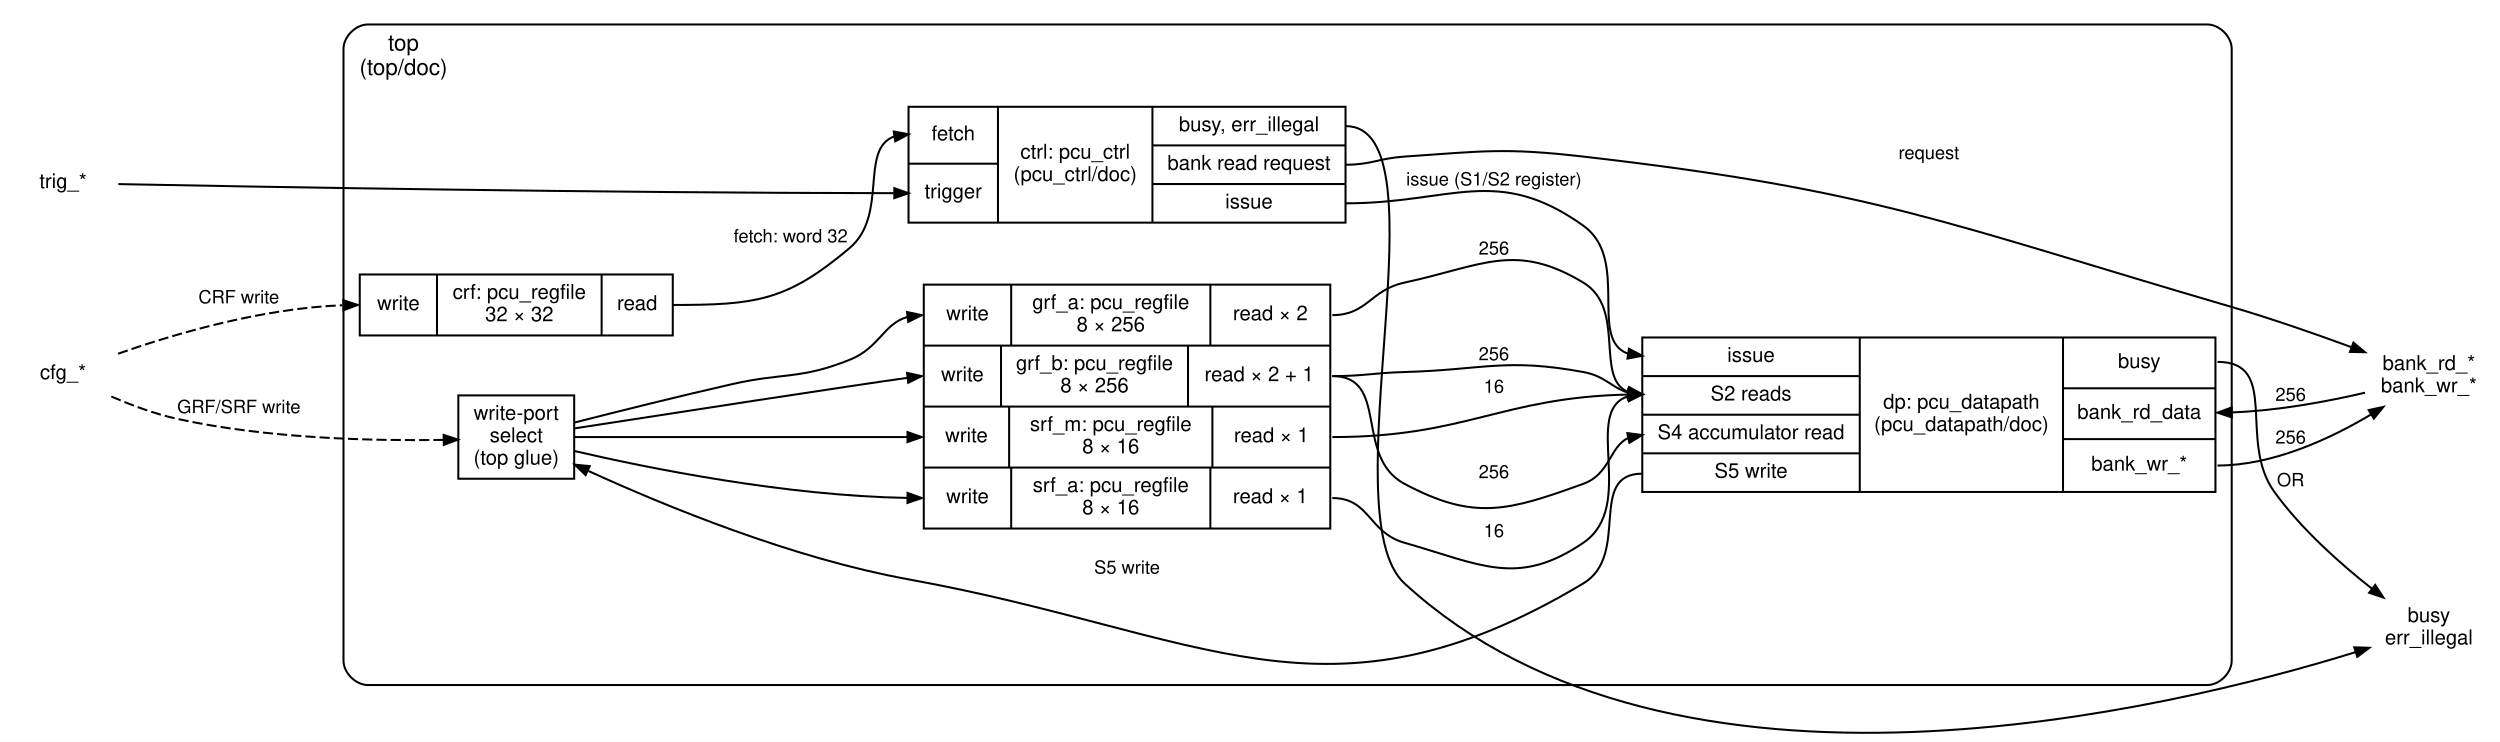
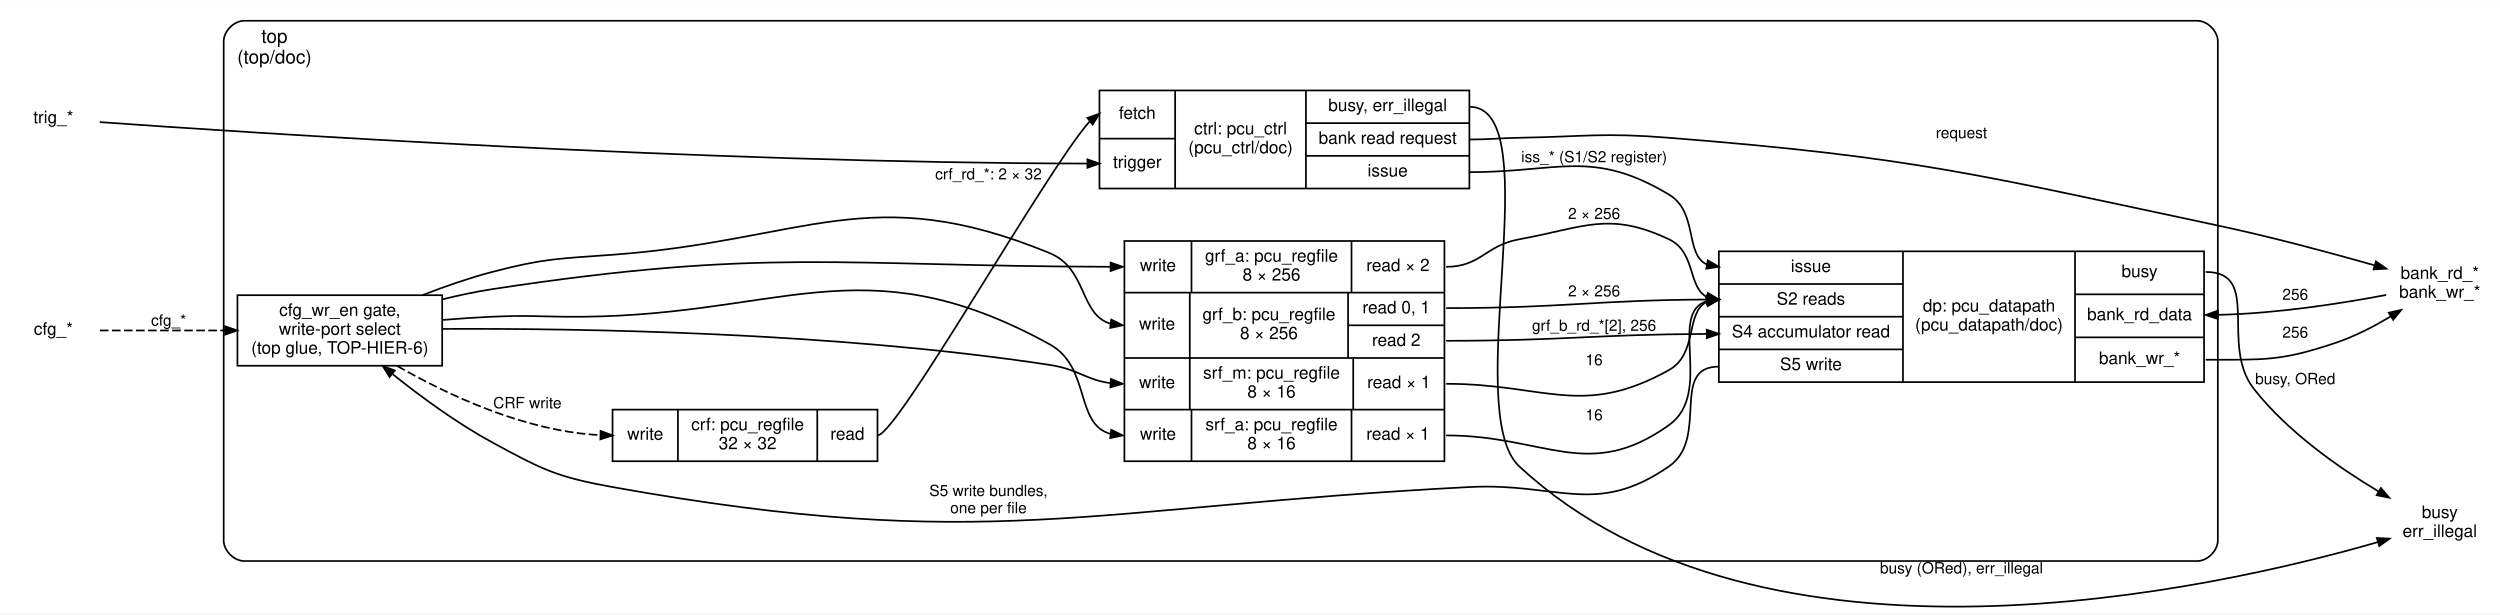
- <svg xmlns="http://www.w3.org/2000/svg" width="1230pt" height="365pt" viewBox="0.00 0.00 1230.00 364.92">
-   <g id="graph0" class="graph" transform="scale(1 1) rotate(0) translate(4 360.92)">
-     <polygon fill="white" stroke="transparent" points="-4,4 -4,-360.92 1226,-360.92 1226,4 -4,4" />
+ <svg xmlns="http://www.w3.org/2000/svg" width="1453pt" height="357pt" viewBox="0.00 0.00 1453.00 356.86">
+   <g id="graph0" class="graph" transform="scale(1 1) rotate(0) translate(4 352.86)">
+     <polygon fill="white" stroke="transparent" points="-4,4 -4,-352.86 1449,-352.86 1449,4 -4,4" />
    <g id="clust1" class="cluster">
-       <path fill="none" stroke="black" d="M177,-23.92C177,-23.92 1082,-23.92 1082,-23.92 1088,-23.92 1094,-29.92 1094,-35.92 1094,-35.92 1094,-336.92 1094,-336.92 1094,-342.92 1088,-348.92 1082,-348.92 1082,-348.92 177,-348.92 177,-348.92 171,-348.92 165,-342.92 165,-336.92 165,-336.92 165,-35.92 165,-35.92 165,-29.92 171,-23.92 177,-23.92" />
-       <text text-anchor="middle" x="194.5" y="-336.12" font-family="Helvetica,sans-Serif" font-size="11.00">top</text>
-       <text text-anchor="middle" x="194.5" y="-324.12" font-family="Helvetica,sans-Serif" font-size="11.00">(top/doc)</text>
+       <path fill="none" stroke="black" d="M138,-26.86C138,-26.86 1273,-26.86 1273,-26.86 1279,-26.86 1285,-32.86 1285,-38.86 1285,-38.86 1285,-328.86 1285,-328.86 1285,-334.86 1279,-340.86 1273,-340.86 1273,-340.86 138,-340.86 138,-340.86 132,-340.86 126,-334.86 126,-328.86 126,-328.86 126,-38.86 126,-38.86 126,-32.86 132,-26.86 138,-26.86" />
+       <text text-anchor="middle" x="155.5" y="-328.06" font-family="Helvetica,sans-Serif" font-size="11.00">top</text>
+       <text text-anchor="middle" x="155.5" y="-316.06" font-family="Helvetica,sans-Serif" font-size="11.00">(top/doc)</text>
    </g>
    <g id="node1" class="node">
-       <text text-anchor="middle" x="27" y="-268.42" font-family="Helvetica,sans-Serif" font-size="10.00">trig_*</text>
+       <text text-anchor="middle" x="27" y="-281.36" font-family="Helvetica,sans-Serif" font-size="10.00">trig_*</text>
    </g>
    <g id="node7" class="node">
-       <polygon fill="none" stroke="black" points="443,-251.42 443,-308.42 658,-308.42 658,-251.42 443,-251.42" />
-       <text text-anchor="middle" x="465" y="-291.92" font-family="Helvetica,sans-Serif" font-size="10.00">fetch</text>
-       <polyline fill="none" stroke="black" points="443,-280.42 487,-280.42 " />
-       <text text-anchor="middle" x="465" y="-263.42" font-family="Helvetica,sans-Serif" font-size="10.00">trigger</text>
-       <polyline fill="none" stroke="black" points="487,-251.42 487,-308.42 " />
-       <text text-anchor="middle" x="525" y="-282.92" font-family="Helvetica,sans-Serif" font-size="10.00">ctrl: pcu_ctrl</text>
-       <text text-anchor="middle" x="525" y="-271.92" font-family="Helvetica,sans-Serif" font-size="10.00">(pcu_ctrl/doc)</text>
-       <polyline fill="none" stroke="black" points="563,-251.42 563,-308.42 " />
-       <text text-anchor="middle" x="610.5" y="-296.42" font-family="Helvetica,sans-Serif" font-size="10.00">busy, err_illegal</text>
-       <polyline fill="none" stroke="black" points="563,-289.42 658,-289.42 " />
-       <text text-anchor="middle" x="610.5" y="-277.42" font-family="Helvetica,sans-Serif" font-size="10.00">bank read request</text>
-       <polyline fill="none" stroke="black" points="563,-270.42 658,-270.42 " />
-       <text text-anchor="middle" x="610.5" y="-258.42" font-family="Helvetica,sans-Serif" font-size="10.00">issue</text>
+       <polygon fill="none" stroke="black" points="635,-243.36 635,-300.36 850,-300.36 850,-243.36 635,-243.36" />
+       <text text-anchor="middle" x="657" y="-283.86" font-family="Helvetica,sans-Serif" font-size="10.00">fetch</text>
+       <polyline fill="none" stroke="black" points="635,-272.36 679,-272.36 " />
+       <text text-anchor="middle" x="657" y="-255.36" font-family="Helvetica,sans-Serif" font-size="10.00">trigger</text>
+       <polyline fill="none" stroke="black" points="679,-243.36 679,-300.36 " />
+       <text text-anchor="middle" x="717" y="-274.86" font-family="Helvetica,sans-Serif" font-size="10.00">ctrl: pcu_ctrl</text>
+       <text text-anchor="middle" x="717" y="-263.86" font-family="Helvetica,sans-Serif" font-size="10.00">(pcu_ctrl/doc)</text>
+       <polyline fill="none" stroke="black" points="755,-243.36 755,-300.36 " />
+       <text text-anchor="middle" x="802.5" y="-288.36" font-family="Helvetica,sans-Serif" font-size="10.00">busy, err_illegal</text>
+       <polyline fill="none" stroke="black" points="755,-281.36 850,-281.36 " />
+       <text text-anchor="middle" x="802.5" y="-269.36" font-family="Helvetica,sans-Serif" font-size="10.00">bank read request</text>
+       <polyline fill="none" stroke="black" points="755,-262.36 850,-262.36 " />
+       <text text-anchor="middle" x="802.5" y="-250.36" font-family="Helvetica,sans-Serif" font-size="10.00">issue</text>
    </g>
    <g id="edge3" class="edge">
-       <path fill="none" stroke="black" d="M54.22,-270.38C118.67,-269.11 290.19,-266.02 435.66,-265.92" />
-       <polygon fill="black" stroke="black" points="436,-268.37 443,-265.92 436,-263.47 436,-268.37" />
+       <path fill="none" stroke="black" d="M54.01,-281.95C137.14,-276.01 403.99,-258.25 627.73,-257.87" />
+       <polygon fill="black" stroke="black" points="628,-260.32 635,-257.86 628,-255.42 628,-260.32" />
    </g>
    <g id="node2" class="node">
-       <text text-anchor="middle" x="27" y="-174.42" font-family="Helvetica,sans-Serif" font-size="10.00">cfg_*</text>
+       <text text-anchor="middle" x="27" y="-158.36" font-family="Helvetica,sans-Serif" font-size="10.00">cfg_*</text>
+     </g>
+     <g id="node6" class="node">
+       <polygon fill="none" stroke="black" points="253,-181.36 134,-181.36 134,-140.36 253,-140.36 253,-181.36" />
+       <text text-anchor="middle" x="193.5" y="-169.36" font-family="Helvetica,sans-Serif" font-size="10.00">cfg_wr_en gate,</text>
+       <text text-anchor="middle" x="193.5" y="-158.36" font-family="Helvetica,sans-Serif" font-size="10.00">write-port select</text>
+       <text text-anchor="middle" x="193.5" y="-147.36" font-family="Helvetica,sans-Serif" font-size="10.00">(top glue, TOP-HIER-6)</text>
+     </g>
+     <g id="edge1" class="edge">
+       <path fill="none" stroke="black" stroke-dasharray="5,2" d="M54.07,-160.86C73.61,-160.86 101.26,-160.86 126.71,-160.86" />
+       <polygon fill="black" stroke="black" points="126.83,-163.31 133.83,-160.86 126.83,-158.41 126.83,-163.31" />
+       <text text-anchor="middle" x="94" y="-163.66" font-family="Helvetica,sans-Serif" font-size="9.00">cfg_*</text>
+     </g>
+     <g id="node3" class="node">
+       <text text-anchor="middle" x="1414" y="-190.86" font-family="Helvetica,sans-Serif" font-size="10.00">bank_rd_*</text>
+       <text text-anchor="middle" x="1414" y="-179.86" font-family="Helvetica,sans-Serif" font-size="10.00">bank_wr_*</text>
+     </g>
+     <g id="node4" class="node">
+       <text text-anchor="middle" x="1414" y="-51.86" font-family="Helvetica,sans-Serif" font-size="10.00">busy</text>
+       <text text-anchor="middle" x="1414" y="-40.86" font-family="Helvetica,sans-Serif" font-size="10.00">err_illegal</text>
    </g>
    <g id="node5" class="node">
-       <polygon fill="none" stroke="black" points="173,-195.92 173,-225.92 327,-225.92 327,-195.92 173,-195.92" />
-       <text text-anchor="middle" x="192" y="-208.42" font-family="Helvetica,sans-Serif" font-size="10.00">write</text>
-       <polyline fill="none" stroke="black" points="211,-195.92 211,-225.92 " />
-       <text text-anchor="middle" x="251.5" y="-213.92" font-family="Helvetica,sans-Serif" font-size="10.00">crf: pcu_regfile</text>
-       <text text-anchor="middle" x="251.5" y="-202.92" font-family="Helvetica,sans-Serif" font-size="10.00">32 × 32</text>
-       <polyline fill="none" stroke="black" points="292,-195.92 292,-225.92 " />
-       <text text-anchor="middle" x="309.5" y="-208.42" font-family="Helvetica,sans-Serif" font-size="10.00">read</text>
-     </g>
-     <g id="edge1" class="edge">
-       <path fill="none" stroke="black" stroke-dasharray="5,2" d="M54.1,-186.93C80.95,-196.37 124.4,-209.29 164.55,-210.78" />
-       <polygon fill="black" stroke="black" points="164.96,-213.23 172,-210.92 165.05,-208.33 164.96,-213.23" />
-       <text text-anchor="middle" x="113.5" y="-211.72" font-family="Helvetica,sans-Serif" font-size="9.00">CRF write</text>
-     </g>
-     <g id="node6" class="node">
-       <polygon fill="none" stroke="black" points="278.5,-166.42 221.5,-166.42 221.5,-125.42 278.5,-125.42 278.5,-166.42" />
-       <text text-anchor="middle" x="250" y="-154.42" font-family="Helvetica,sans-Serif" font-size="10.00">write-port</text>
-       <text text-anchor="middle" x="250" y="-143.42" font-family="Helvetica,sans-Serif" font-size="10.00">select</text>
-       <text text-anchor="middle" x="250" y="-132.42" font-family="Helvetica,sans-Serif" font-size="10.00">(top glue)</text>
+       <polygon fill="none" stroke="black" points="352,-84.86 352,-114.86 506,-114.86 506,-84.86 352,-84.86" />
+       <text text-anchor="middle" x="371" y="-97.36" font-family="Helvetica,sans-Serif" font-size="10.00">write</text>
+       <polyline fill="none" stroke="black" points="390,-84.86 390,-114.86 " />
+       <text text-anchor="middle" x="430.5" y="-102.86" font-family="Helvetica,sans-Serif" font-size="10.00">crf: pcu_regfile</text>
+       <text text-anchor="middle" x="430.5" y="-91.86" font-family="Helvetica,sans-Serif" font-size="10.00">32 × 32</text>
+       <polyline fill="none" stroke="black" points="471,-84.86 471,-114.86 " />
+       <text text-anchor="middle" x="488.5" y="-97.36" font-family="Helvetica,sans-Serif" font-size="10.00">read</text>
+     </g>
+     <g id="edge4" class="edge">
+       <path fill="none" stroke="black" d="M506,-99.86C517.44,-99.86 603.73,-253.44 629.2,-282.24" />
+       <polygon fill="black" stroke="black" points="628,-284.41 635,-286.86 631.05,-280.58 628,-284.41" />
+       <text text-anchor="middle" x="570.5" y="-248.66" font-family="Helvetica,sans-Serif" font-size="9.00">crf_rd_*: 2 × 32</text>
    </g>
    <g id="edge2" class="edge">
-       <path fill="none" stroke="black" stroke-dasharray="5,2" d="M50.75,-165.88C60.46,-161.68 72.05,-157.33 83,-154.92 127.41,-145.11 180.05,-143.97 213.95,-144.54" />
-       <polygon fill="black" stroke="black" points="214.26,-146.99 221.31,-144.69 214.37,-142.09 214.26,-146.99" />
-       <text text-anchor="middle" x="113.5" y="-157.72" font-family="Helvetica,sans-Serif" font-size="9.00">GRF/SRF write</text>
-     </g>
-     <g id="node3" class="node">
-       <text text-anchor="middle" x="1191" y="-178.92" font-family="Helvetica,sans-Serif" font-size="10.00">bank_rd_*</text>
-       <text text-anchor="middle" x="1191" y="-167.92" font-family="Helvetica,sans-Serif" font-size="10.00">bank_wr_*</text>
-     </g>
-     <g id="node4" class="node">
-       <text text-anchor="middle" x="1191" y="-54.92" font-family="Helvetica,sans-Serif" font-size="10.00">busy</text>
-       <text text-anchor="middle" x="1191" y="-43.92" font-family="Helvetica,sans-Serif" font-size="10.00">err_illegal</text>
-     </g>
-     <g id="edge4" class="edge">
-       <path fill="none" stroke="black" d="M327,-210.92C367.62,-210.92 382.99,-212.68 414,-238.92 433.22,-255.18 418.69,-287.42 435.86,-293.8" />
-       <polygon fill="black" stroke="black" points="435.71,-296.26 443,-294.92 436.46,-291.42 435.71,-296.26" />
-       <text text-anchor="middle" x="385" y="-241.72" font-family="Helvetica,sans-Serif" font-size="9.00">fetch: word 32</text>
+       <path fill="none" stroke="black" stroke-dasharray="5,2" d="M226.88,-140.21C256.15,-123.44 301.19,-102.23 344.74,-100.04" />
+       <polygon fill="black" stroke="black" points="345.06,-102.49 352,-99.86 344.94,-97.59 345.06,-102.49" />
+       <text text-anchor="middle" x="302.5" y="-115.66" font-family="Helvetica,sans-Serif" font-size="9.00">CRF write</text>
    </g>
    <g id="node8" class="node">
-       <polygon fill="none" stroke="black" points="450.5,-100.92 450.5,-220.92 650.5,-220.92 650.5,-100.92 450.5,-100.92" />
-       <text text-anchor="middle" x="472" y="-203.42" font-family="Helvetica,sans-Serif" font-size="10.00">write</text>
-       <polyline fill="none" stroke="black" points="493.5,-190.92 493.5,-220.92 " />
-       <text text-anchor="middle" x="542.5" y="-208.92" font-family="Helvetica,sans-Serif" font-size="10.00">grf_a: pcu_regfile</text>
-       <text text-anchor="middle" x="542.5" y="-197.92" font-family="Helvetica,sans-Serif" font-size="10.00">8 × 256</text>
-       <polyline fill="none" stroke="black" points="591.5,-190.92 591.5,-220.92 " />
-       <text text-anchor="middle" x="621" y="-203.42" font-family="Helvetica,sans-Serif" font-size="10.00">read × 2</text>
-       <polyline fill="none" stroke="black" points="450.5,-190.92 650.5,-190.92 " />
-       <text text-anchor="middle" x="469.5" y="-173.42" font-family="Helvetica,sans-Serif" font-size="10.00">write</text>
-       <polyline fill="none" stroke="black" points="488.5,-160.92 488.5,-190.92 " />
-       <text text-anchor="middle" x="534.5" y="-178.92" font-family="Helvetica,sans-Serif" font-size="10.00">grf_b: pcu_regfile</text>
-       <text text-anchor="middle" x="534.5" y="-167.92" font-family="Helvetica,sans-Serif" font-size="10.00">8 × 256</text>
-       <polyline fill="none" stroke="black" points="580.5,-160.92 580.5,-190.92 " />
-       <text text-anchor="middle" x="615.5" y="-173.42" font-family="Helvetica,sans-Serif" font-size="10.00">read × 2 + 1</text>
-       <polyline fill="none" stroke="black" points="450.5,-160.92 650.5,-160.92 " />
-       <text text-anchor="middle" x="471.5" y="-143.42" font-family="Helvetica,sans-Serif" font-size="10.00">write</text>
-       <polyline fill="none" stroke="black" points="492.5,-130.92 492.5,-160.92 " />
-       <text text-anchor="middle" x="542.5" y="-148.92" font-family="Helvetica,sans-Serif" font-size="10.00">srf_m: pcu_regfile</text>
-       <text text-anchor="middle" x="542.5" y="-137.92" font-family="Helvetica,sans-Serif" font-size="10.00">8 × 16</text>
-       <polyline fill="none" stroke="black" points="592.5,-130.92 592.5,-160.92 " />
-       <text text-anchor="middle" x="621.5" y="-143.42" font-family="Helvetica,sans-Serif" font-size="10.00">read × 1</text>
-       <polyline fill="none" stroke="black" points="450.5,-130.92 650.5,-130.92 " />
-       <text text-anchor="middle" x="472" y="-113.42" font-family="Helvetica,sans-Serif" font-size="10.00">write</text>
-       <polyline fill="none" stroke="black" points="493.5,-100.92 493.5,-130.92 " />
-       <text text-anchor="middle" x="542.5" y="-118.92" font-family="Helvetica,sans-Serif" font-size="10.00">srf_a: pcu_regfile</text>
-       <text text-anchor="middle" x="542.5" y="-107.92" font-family="Helvetica,sans-Serif" font-size="10.00">8 × 16</text>
-       <polyline fill="none" stroke="black" points="591.5,-100.92 591.5,-130.92 " />
-       <text text-anchor="middle" x="621" y="-113.42" font-family="Helvetica,sans-Serif" font-size="10.00">read × 1</text>
+       <polygon fill="none" stroke="black" points="649.5,-84.86 649.5,-212.86 835.5,-212.86 835.5,-84.86 649.5,-84.86" />
+       <text text-anchor="middle" x="669" y="-195.36" font-family="Helvetica,sans-Serif" font-size="10.00">write</text>
+       <polyline fill="none" stroke="black" points="688.5,-182.86 688.5,-212.86 " />
+       <text text-anchor="middle" x="735" y="-200.86" font-family="Helvetica,sans-Serif" font-size="10.00">grf_a: pcu_regfile</text>
+       <text text-anchor="middle" x="735" y="-189.86" font-family="Helvetica,sans-Serif" font-size="10.00">8 × 256</text>
+       <polyline fill="none" stroke="black" points="781.5,-182.86 781.5,-212.86 " />
+       <text text-anchor="middle" x="808.5" y="-195.36" font-family="Helvetica,sans-Serif" font-size="10.00">read × 2</text>
+       <polyline fill="none" stroke="black" points="649.5,-182.86 835.5,-182.86 " />
+       <text text-anchor="middle" x="668.5" y="-161.36" font-family="Helvetica,sans-Serif" font-size="10.00">write</text>
+       <polyline fill="none" stroke="black" points="687.5,-144.86 687.5,-182.86 " />
+       <text text-anchor="middle" x="733.5" y="-166.86" font-family="Helvetica,sans-Serif" font-size="10.00">grf_b: pcu_regfile</text>
+       <text text-anchor="middle" x="733.5" y="-155.86" font-family="Helvetica,sans-Serif" font-size="10.00">8 × 256</text>
+       <polyline fill="none" stroke="black" points="779.5,-144.86 779.5,-182.86 " />
+       <text text-anchor="middle" x="807.5" y="-170.86" font-family="Helvetica,sans-Serif" font-size="10.00">read 0, 1</text>
+       <polyline fill="none" stroke="black" points="779.5,-163.86 835.5,-163.86 " />
+       <text text-anchor="middle" x="807.5" y="-151.86" font-family="Helvetica,sans-Serif" font-size="10.00">read 2</text>
+       <polyline fill="none" stroke="black" points="649.5,-144.86 835.5,-144.86 " />
+       <text text-anchor="middle" x="668.5" y="-127.36" font-family="Helvetica,sans-Serif" font-size="10.00">write</text>
+       <polyline fill="none" stroke="black" points="687.5,-114.86 687.5,-144.86 " />
+       <text text-anchor="middle" x="735" y="-132.86" font-family="Helvetica,sans-Serif" font-size="10.00">srf_m: pcu_regfile</text>
+       <text text-anchor="middle" x="735" y="-121.86" font-family="Helvetica,sans-Serif" font-size="10.00">8 × 16</text>
+       <polyline fill="none" stroke="black" points="782.5,-114.86 782.5,-144.86 " />
+       <text text-anchor="middle" x="809" y="-127.36" font-family="Helvetica,sans-Serif" font-size="10.00">read × 1</text>
+       <polyline fill="none" stroke="black" points="649.5,-114.86 835.5,-114.86 " />
+       <text text-anchor="middle" x="669" y="-97.36" font-family="Helvetica,sans-Serif" font-size="10.00">write</text>
+       <polyline fill="none" stroke="black" points="688.5,-84.86 688.5,-114.86 " />
+       <text text-anchor="middle" x="735" y="-102.86" font-family="Helvetica,sans-Serif" font-size="10.00">srf_a: pcu_regfile</text>
+       <text text-anchor="middle" x="735" y="-91.86" font-family="Helvetica,sans-Serif" font-size="10.00">8 × 16</text>
+       <polyline fill="none" stroke="black" points="781.5,-84.86 781.5,-114.86 " />
+       <text text-anchor="middle" x="808.5" y="-97.36" font-family="Helvetica,sans-Serif" font-size="10.00">read × 1</text>
    </g>
    <g id="edge5" class="edge">
-       <path fill="none" stroke="black" d="M278.56,-153.05C299.7,-158.45 329.63,-165.93 356,-171.92 381.67,-177.75 389.55,-174.17 414,-183.92 428.68,-189.77 430.64,-201.61 442.36,-204.99" />
-       <polygon fill="black" stroke="black" points="442.24,-207.45 449.5,-205.92 442.87,-202.59 442.24,-207.45" />
+       <path fill="none" stroke="black" d="M253.4,-179.01C262.89,-181.36 272.66,-183.43 282,-184.86 440.76,-209.11 484.24,-198.19 641.41,-197.87" />
+       <polygon fill="black" stroke="black" points="641.5,-200.32 648.5,-197.86 641.5,-195.42 641.5,-200.32" />
    </g>
    <g id="edge6" class="edge">
-       <path fill="none" stroke="black" d="M278.72,-150.21C325.19,-157.41 416.3,-171.45 442.45,-175.06" />
-       <polygon fill="black" stroke="black" points="442.26,-177.5 449.5,-175.92 442.85,-172.64 442.26,-177.5" />
+       <path fill="none" stroke="black" d="M241.53,-181.4C254.45,-186.42 268.6,-191.35 282,-194.86 312.4,-202.83 320.66,-202.55 352,-204.86 464.58,-213.17 501.58,-248.75 606,-205.86 628.07,-196.79 623.35,-170.12 641.43,-164.79" />
+       <polygon fill="black" stroke="black" points="641.88,-167.2 648.5,-163.86 641.24,-162.34 641.88,-167.2" />
    </g>
    <g id="edge7" class="edge">
-       <path fill="none" stroke="black" d="M278.62,-145.92C315.46,-145.92 382.96,-145.92 442.31,-145.92" />
-       <polygon fill="black" stroke="black" points="442.5,-148.37 449.5,-145.92 442.5,-143.47 442.5,-148.37" />
+       <path fill="none" stroke="black" d="M253.14,-161.76C333.3,-162.15 481.37,-159.81 606,-140.86 622.73,-138.32 627.73,-131.91 641.49,-130.26" />
+       <polygon fill="black" stroke="black" points="641.65,-132.7 648.5,-129.86 641.37,-127.81 641.65,-132.7" />
    </g>
    <g id="edge8" class="edge">
-       <path fill="none" stroke="black" d="M278.74,-139.03C315.44,-130.52 382.48,-117.02 442.25,-115.98" />
-       <polygon fill="black" stroke="black" points="442.52,-118.43 449.5,-115.92 442.48,-113.53 442.52,-118.43" />
+       <path fill="none" stroke="black" d="M253.28,-166.98C262.87,-167.76 272.7,-168.44 282,-168.86 300.2,-169.69 304.78,-169.11 323,-168.86 448.97,-167.14 495.58,-213.5 606,-152.86 630.09,-139.63 620.52,-106.58 641.37,-100.75" />
+       <polygon fill="black" stroke="black" points="641.86,-103.15 648.5,-99.86 641.25,-98.29 641.86,-103.15" />
    </g>
    <g id="node9" class="node">
-       <polygon fill="none" stroke="black" points="804,-118.92 804,-194.92 1086,-194.92 1086,-118.92 804,-118.92" />
-       <text text-anchor="middle" x="857.5" y="-182.92" font-family="Helvetica,sans-Serif" font-size="10.00">issue</text>
-       <polyline fill="none" stroke="black" points="804,-175.92 911,-175.92 " />
-       <text text-anchor="middle" x="857.5" y="-163.92" font-family="Helvetica,sans-Serif" font-size="10.00">S2 reads</text>
-       <polyline fill="none" stroke="black" points="804,-156.92 911,-156.92 " />
-       <text text-anchor="middle" x="857.5" y="-144.92" font-family="Helvetica,sans-Serif" font-size="10.00">S4 accumulator read</text>
-       <polyline fill="none" stroke="black" points="804,-137.92 911,-137.92 " />
-       <text text-anchor="middle" x="857.5" y="-125.92" font-family="Helvetica,sans-Serif" font-size="10.00">S5 write</text>
-       <polyline fill="none" stroke="black" points="911,-118.92 911,-194.92 " />
-       <text text-anchor="middle" x="961" y="-159.92" font-family="Helvetica,sans-Serif" font-size="10.00">dp: pcu_datapath</text>
-       <text text-anchor="middle" x="961" y="-148.92" font-family="Helvetica,sans-Serif" font-size="10.00">(pcu_datapath/doc)</text>
-       <polyline fill="none" stroke="black" points="1011,-118.92 1011,-194.92 " />
-       <text text-anchor="middle" x="1048.5" y="-179.92" font-family="Helvetica,sans-Serif" font-size="10.00">busy</text>
-       <polyline fill="none" stroke="black" points="1011,-169.92 1086,-169.92 " />
-       <text text-anchor="middle" x="1048.5" y="-154.92" font-family="Helvetica,sans-Serif" font-size="10.00">bank_rd_data</text>
-       <polyline fill="none" stroke="black" points="1011,-144.92 1086,-144.92 " />
-       <text text-anchor="middle" x="1048.5" y="-129.42" font-family="Helvetica,sans-Serif" font-size="10.00">bank_wr_*</text>
+       <polygon fill="none" stroke="black" points="995,-130.86 995,-206.86 1277,-206.86 1277,-130.86 995,-130.86" />
+       <text text-anchor="middle" x="1048.5" y="-194.86" font-family="Helvetica,sans-Serif" font-size="10.00">issue</text>
+       <polyline fill="none" stroke="black" points="995,-187.86 1102,-187.86 " />
+       <text text-anchor="middle" x="1048.5" y="-175.86" font-family="Helvetica,sans-Serif" font-size="10.00">S2 reads</text>
+       <polyline fill="none" stroke="black" points="995,-168.86 1102,-168.86 " />
+       <text text-anchor="middle" x="1048.5" y="-156.86" font-family="Helvetica,sans-Serif" font-size="10.00">S4 accumulator read</text>
+       <polyline fill="none" stroke="black" points="995,-149.86 1102,-149.86 " />
+       <text text-anchor="middle" x="1048.5" y="-137.86" font-family="Helvetica,sans-Serif" font-size="10.00">S5 write</text>
+       <polyline fill="none" stroke="black" points="1102,-130.86 1102,-206.86 " />
+       <text text-anchor="middle" x="1152" y="-171.86" font-family="Helvetica,sans-Serif" font-size="10.00">dp: pcu_datapath</text>
+       <text text-anchor="middle" x="1152" y="-160.86" font-family="Helvetica,sans-Serif" font-size="10.00">(pcu_datapath/doc)</text>
+       <polyline fill="none" stroke="black" points="1202,-130.86 1202,-206.86 " />
+       <text text-anchor="middle" x="1239.5" y="-191.86" font-family="Helvetica,sans-Serif" font-size="10.00">busy</text>
+       <polyline fill="none" stroke="black" points="1202,-181.86 1277,-181.86 " />
+       <text text-anchor="middle" x="1239.5" y="-166.86" font-family="Helvetica,sans-Serif" font-size="10.00">bank_rd_data</text>
+       <polyline fill="none" stroke="black" points="1202,-156.86 1277,-156.86 " />
+       <text text-anchor="middle" x="1239.5" y="-141.36" font-family="Helvetica,sans-Serif" font-size="10.00">bank_wr_*</text>
    </g>
    <g id="edge9" class="edge">
-       <path fill="none" stroke="black" d="M285.52,-129.24C323.2,-112.02 385.81,-86.26 443,-75.92 588.2,-49.66 648.36,1.82 775,-73.92 798.38,-87.9 776.76,-127.92 804,-127.92" />
-       <polygon fill="black" stroke="black" points="284.11,-127.19 278.78,-132.35 286.16,-131.64 284.11,-127.19" />
-       <text text-anchor="middle" x="550.5" y="-78.72" font-family="Helvetica,sans-Serif" font-size="9.00">S5 write</text>
+       <path fill="none" stroke="black" d="M224.28,-135.42C240.58,-122.38 261.56,-106.95 282,-95.86 311.17,-80.03 319.34,-75.73 352,-69.86 569.84,-30.71 628.96,-58.46 850,-69.86 901.76,-72.53 923.37,-52.38 966,-81.86 989.7,-98.25 966.18,-139.86 995,-139.86" />
+       <polygon fill="black" stroke="black" points="222.4,-133.79 218.5,-140.1 225.49,-137.6 222.4,-133.79" />
+       <text text-anchor="middle" x="570.5" y="-64.66" font-family="Helvetica,sans-Serif" font-size="9.00">S5 write bundles,</text>
+       <text text-anchor="middle" x="570.5" y="-54.66" font-family="Helvetica,sans-Serif" font-size="9.00">one per file</text>
    </g>
    <g id="edge16" class="edge">
-       <path fill="none" stroke="black" d="M658,-279.92C671.01,-279.92 674.02,-283.03 687,-283.92 726.02,-286.59 736.14,-288.36 775,-283.92 919.6,-267.36 954.29,-250.72 1094,-209.92 1113.63,-204.18 1135.11,-196.69 1152.77,-190.2" />
-       <polygon fill="black" stroke="black" points="1153.88,-192.4 1159.59,-187.67 1152.17,-187.81 1153.88,-192.4" />
-       <text text-anchor="middle" x="945" y="-282.72" font-family="Helvetica,sans-Serif" font-size="9.00">request</text>
+       <path fill="none" stroke="black" d="M850,-271.86C862.9,-271.86 866.11,-272.64 879,-272.86 917.66,-273.53 927.45,-275.92 966,-272.86 1109.13,-261.49 1144.55,-251.66 1285,-221.86 1315.94,-215.29 1350.59,-205.97 1376.03,-198.74" />
+       <polygon fill="black" stroke="black" points="1376.89,-201.04 1382.95,-196.76 1375.54,-196.33 1376.89,-201.04" />
+       <text text-anchor="middle" x="1136" y="-272.66" font-family="Helvetica,sans-Serif" font-size="9.00">request</text>
    </g>
    <g id="edge17" class="edge">
-       <path fill="none" stroke="black" d="M658,-298.92C708.41,-298.92 649.88,-108.03 687,-73.92 819.51,47.85 1064.22,-12.01 1154.95,-40.12" />
-       <polygon fill="black" stroke="black" points="1154.31,-42.48 1161.73,-42.24 1155.78,-37.81 1154.31,-42.48" />
+       <path fill="none" stroke="black" d="M850,-290.86C896.89,-290.86 844.61,-113.73 879,-81.86 1020.41,49.17 1283.54,-10.58 1378.06,-37.88" />
+       <polygon fill="black" stroke="black" points="1377.43,-40.25 1384.84,-39.87 1378.81,-35.55 1377.43,-40.25" />
+       <text text-anchor="middle" x="1136" y="-19.66" font-family="Helvetica,sans-Serif" font-size="9.00">busy (ORed), err_illegal</text>
    </g>
    <g id="edge10" class="edge">
-       <path fill="none" stroke="black" d="M658,-260.92C710.23,-260.92 732.48,-280.24 775,-249.92 798.14,-233.41 777.31,-193.93 796.93,-186.97" />
-       <polygon fill="black" stroke="black" points="797.44,-189.37 804,-185.92 796.71,-184.53 797.44,-189.37" />
-       <text text-anchor="middle" x="731" y="-269.72" font-family="Helvetica,sans-Serif" font-size="9.00">issue (S1/S2 register)</text>
+       <path fill="none" stroke="black" d="M850,-252.86C901.88,-252.86 921.48,-266.49 966,-239.86 983.03,-229.67 975.09,-205.16 988.04,-199.19" />
+       <polygon fill="black" stroke="black" points="988.58,-201.58 995,-197.86 987.66,-196.76 988.58,-201.58" />
+       <text text-anchor="middle" x="922.5" y="-258.66" font-family="Helvetica,sans-Serif" font-size="9.00">iss_* (S1/S2 register)</text>
    </g>
    <g id="edge11" class="edge">
-       <path fill="none" stroke="black" d="M651.5,-205.92C668.81,-205.92 670.08,-218.28 687,-221.92 725.24,-230.14 741.51,-242.12 775,-221.92 796.26,-209.09 780.42,-174.92 797.02,-168.11" />
-       <polygon fill="black" stroke="black" points="797.51,-170.51 804,-166.92 796.69,-165.68 797.51,-170.51" />
-       <text text-anchor="middle" x="731" y="-235.72" font-family="Helvetica,sans-Serif" font-size="9.00">256</text>
+       <path fill="none" stroke="black" d="M836.5,-197.86C856.68,-197.86 859.14,-210.25 879,-213.86 917.04,-220.78 931.01,-230.31 966,-213.86 981.71,-206.47 976.92,-185.93 988.08,-180.3" />
+       <polygon fill="black" stroke="black" points="988.65,-182.69 995,-178.86 987.65,-177.89 988.65,-182.69" />
+       <text text-anchor="middle" x="922.5" y="-225.66" font-family="Helvetica,sans-Serif" font-size="9.00">2 × 256</text>
    </g>
    <g id="edge12" class="edge">
-       <path fill="none" stroke="black" d="M651.5,-175.92C667.3,-175.92 671.2,-177.47 687,-177.92 726.1,-179.02 736.53,-184.97 775,-177.92 785.8,-175.94 789.05,-170.13 796.9,-167.85" />
-       <polygon fill="black" stroke="black" points="797.38,-170.26 804,-166.92 796.74,-165.4 797.38,-170.26" />
-       <text text-anchor="middle" x="731" y="-183.72" font-family="Helvetica,sans-Serif" font-size="9.00">256</text>
+       <path fill="none" stroke="black" d="M836.5,-173.86C904.5,-173.86 923.22,-178.51 987.76,-178.84" />
+       <polygon fill="black" stroke="black" points="987.99,-181.29 995,-178.86 988.01,-176.39 987.99,-181.29" />
+       <text text-anchor="middle" x="922.5" y="-180.66" font-family="Helvetica,sans-Serif" font-size="9.00">2 × 256</text>
    </g>
    <g id="edge13" class="edge">
-       <path fill="none" stroke="black" d="M651.5,-175.92C679.85,-175.92 661.99,-136.27 687,-122.92 721.5,-104.5 738.2,-109.66 775,-122.92 788.04,-127.61 787.9,-140.99 796.96,-145.45" />
-       <polygon fill="black" stroke="black" points="796.65,-147.89 804,-146.92 797.65,-143.09 796.65,-147.89" />
-       <text text-anchor="middle" x="731" y="-125.72" font-family="Helvetica,sans-Serif" font-size="9.00">256</text>
+       <path fill="none" stroke="black" d="M836.5,-154.86C904.49,-154.86 923.23,-158.58 987.76,-158.85" />
+       <polygon fill="black" stroke="black" points="988,-161.3 995,-158.86 988,-156.4 988,-161.3" />
+       <text text-anchor="middle" x="922.5" y="-160.66" font-family="Helvetica,sans-Serif" font-size="9.00">grf_b_rd_*[2], 256</text>
    </g>
    <g id="edge14" class="edge">
-       <path fill="none" stroke="black" d="M651.5,-145.92C717.51,-145.92 734.42,-165.47 796.98,-166.84" />
-       <polygon fill="black" stroke="black" points="796.97,-169.29 804,-166.92 797.03,-164.39 796.97,-169.29" />
-       <text text-anchor="middle" x="731" y="-167.72" font-family="Helvetica,sans-Serif" font-size="9.00">16</text>
+       <path fill="none" stroke="black" d="M836.5,-129.86C894.17,-129.86 915.63,-109.79 966,-137.86 982.91,-147.28 975.51,-171.19 987.81,-177.38" />
+       <polygon fill="black" stroke="black" points="987.65,-179.85 995,-178.86 988.64,-175.05 987.65,-179.85" />
+       <text text-anchor="middle" x="922.5" y="-140.66" font-family="Helvetica,sans-Serif" font-size="9.00">16</text>
    </g>
    <g id="edge15" class="edge">
-       <path fill="none" stroke="black" d="M651.5,-115.92C670.06,-115.92 669.15,-99 687,-93.92 724.62,-83.21 742.64,-71.95 775,-93.92 801.63,-111.99 774.14,-158.78 797.03,-165.98" />
-       <polygon fill="black" stroke="black" points="796.74,-168.41 804,-166.92 797.39,-163.56 796.74,-168.41" />
-       <text text-anchor="middle" x="731" y="-96.72" font-family="Helvetica,sans-Serif" font-size="9.00">16</text>
+       <path fill="none" stroke="black" d="M836.5,-99.86C894.12,-99.86 919.09,-72.41 966,-105.86 992.2,-124.55 965.07,-170.82 988.02,-177.93" />
+       <polygon fill="black" stroke="black" points="987.74,-180.37 995,-178.86 988.38,-175.51 987.74,-180.37" />
+       <text text-anchor="middle" x="922.5" y="-108.66" font-family="Helvetica,sans-Serif" font-size="9.00">16</text>
    </g>
    <g id="edge19" class="edge">
-       <path fill="none" stroke="black" d="M1094.01,-158.05C1116.79,-158.87 1141.13,-163.44 1159.6,-167.76" />
-       <polygon fill="black" stroke="black" points="1094.04,-155.6 1087,-157.92 1093.95,-160.5 1094.04,-155.6" />
-       <text text-anchor="middle" x="1123" y="-163.72" font-family="Helvetica,sans-Serif" font-size="9.00">256</text>
+       <path fill="none" stroke="black" d="M1285.29,-169.94C1319.72,-170.71 1357.41,-176.68 1382.86,-181.51" />
+       <polygon fill="black" stroke="black" points="1285.03,-167.49 1278,-169.86 1284.97,-172.39 1285.03,-167.49" />
+       <text text-anchor="middle" x="1330" y="-178.66" font-family="Helvetica,sans-Serif" font-size="9.00">256</text>
    </g>
    <g id="edge20" class="edge">
-       <path fill="none" stroke="black" d="M1087,-131.92C1114.2,-131.92 1142.42,-145.05 1162.43,-156.97" />
-       <polygon fill="black" stroke="black" points="1161.38,-159.2 1168.63,-160.77 1163.95,-155.02 1161.38,-159.2" />
-       <text text-anchor="middle" x="1123" y="-142.72" font-family="Helvetica,sans-Serif" font-size="9.00">256</text>
+       <path fill="none" stroke="black" d="M1278,-143.86C1312.07,-143.86 1321.73,-142.92 1354,-153.86 1364.84,-157.53 1375.91,-163.29 1385.5,-169.03" />
+       <polygon fill="black" stroke="black" points="1384.32,-171.18 1391.57,-172.78 1386.9,-167.01 1384.32,-171.18" />
+       <text text-anchor="middle" x="1330" y="-156.66" font-family="Helvetica,sans-Serif" font-size="9.00">256</text>
    </g>
    <g id="edge18" class="edge">
-       <path fill="none" stroke="black" d="M1087,-182.92C1118.05,-182.92 1096.78,-144.06 1115,-118.92 1128.32,-100.53 1147.46,-83.54 1163.07,-71.26" />
-       <polygon fill="black" stroke="black" points="1164.6,-73.18 1168.64,-66.96 1161.6,-69.3 1164.6,-73.18" />
-       <text text-anchor="middle" x="1123" y="-121.72" font-family="Helvetica,sans-Serif" font-size="9.00">OR</text>
+       <path fill="none" stroke="black" d="M1278,-194.86C1310.68,-194.86 1285.81,-152.56 1306,-126.86 1325.6,-101.91 1355.17,-81.19 1378.26,-67.39" />
+       <polygon fill="black" stroke="black" points="1379.78,-69.34 1384.59,-63.68 1377.31,-65.11 1379.78,-69.34" />
+       <text text-anchor="middle" x="1330" y="-129.66" font-family="Helvetica,sans-Serif" font-size="9.00">busy, ORed</text>
    </g>
  </g>
</svg>
